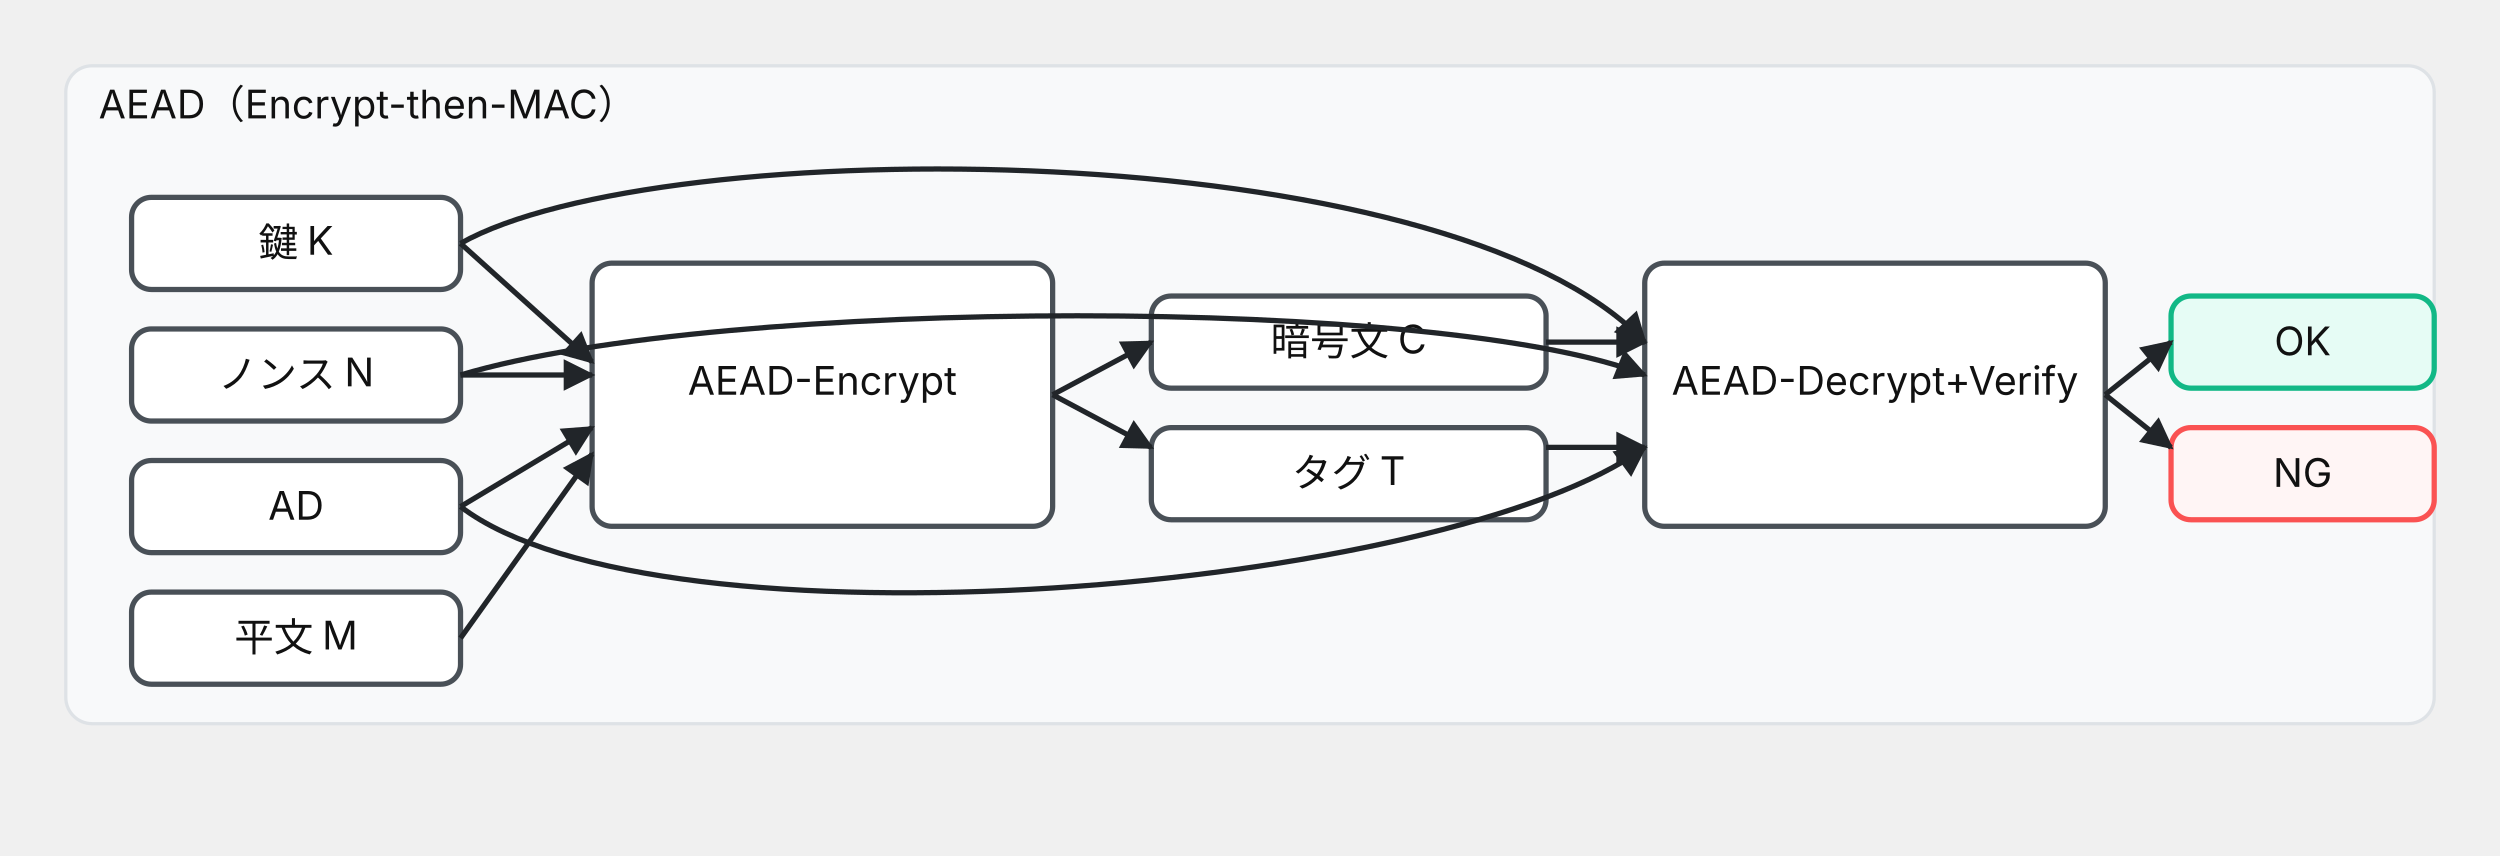
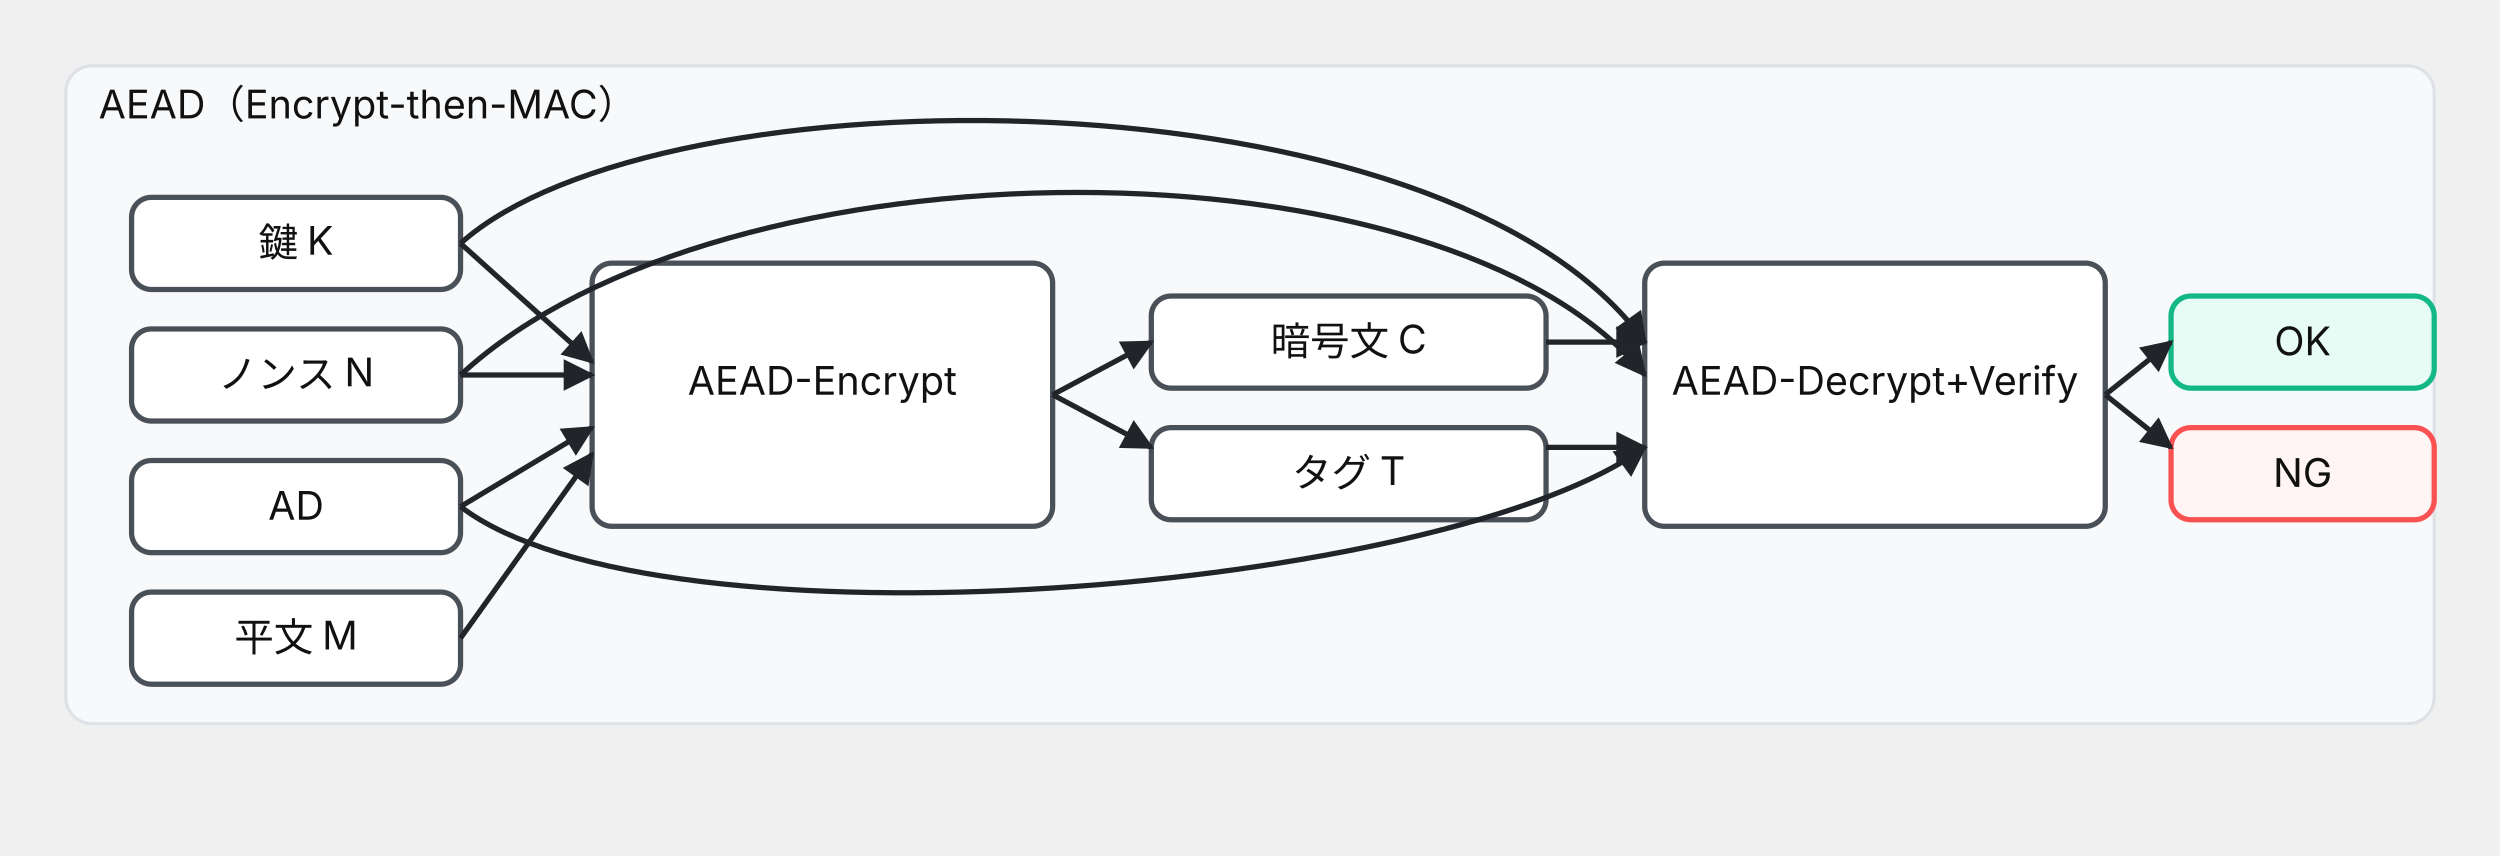
<svg xmlns="http://www.w3.org/2000/svg" viewBox="0 0 760 260" role="img" aria-labelledby="title desc">
  <defs>
    <style>
      .label { fill: #111; font-family: Inter, Helvetica, Arial, sans-serif; font-size: 12px; }
      .box { fill: #fff; stroke: #495057; stroke-width: 1.6; rx: 6px; }
      .panel { fill: #f8f9fa; stroke: #dee2e6; }
      .arrow { stroke: #212529; stroke-width: 1.6; marker-end: url(#m); fill: none; }
      .good { fill: #e6fcf5; stroke: #12b886; }
      .bad { fill: #fff5f5; stroke: #fa5252; }
    </style>
    <marker id="m" viewBox="0 0 10 10" refX="9" refY="5" markerWidth="6" markerHeight="6" orient="auto-start-reverse">
      <path d="M 0 0 L 10 5 L 0 10 z" fill="#212529" />
    </marker>
  </defs>
  <g transform="translate(20,20)">
    <rect class="panel" x="0" y="0" width="720" height="200" rx="8" />
    <text class="label" x="10" y="16">AEAD（Encrypt-then-MAC）</text>
    <rect class="box" x="20" y="40" width="100" height="28" />
    <text class="label" x="70" y="58" text-anchor="middle">鍵 K</text>
    <rect class="box" x="20" y="80" width="100" height="28" />
    <text class="label" x="70" y="98" text-anchor="middle">ノンス N</text>
    <rect class="box" x="20" y="120" width="100" height="28" />
    <text class="label" x="70" y="138" text-anchor="middle">AD</text>
    <rect class="box" x="20" y="160" width="100" height="28" />
    <text class="label" x="70" y="178" text-anchor="middle">平文 M</text>
    <rect class="box" x="160" y="60" width="140" height="80" />
    <text class="label" x="230" y="100" text-anchor="middle">AEAD-Encrypt</text>
    <path class="arrow" d="M 120 54 L 160 90" />
    <path class="arrow" d="M 120 94 L 160 94" />
    <path class="arrow" d="M 120 134 L 160 110" />
    <path class="arrow" d="M 120 174 L 160 118" />
    <rect class="box" x="330" y="70" width="120" height="28" />
    <text class="label" x="390" y="88" text-anchor="middle">暗号文 C</text>
    <rect class="box" x="330" y="110" width="120" height="28" />
    <text class="label" x="390" y="128" text-anchor="middle">タグ T</text>
    <path class="arrow" d="M 300 100 L 330 84" />
    <path class="arrow" d="M 300 100 L 330 116" />
    <rect class="box" x="480" y="60" width="140" height="80" />
    <text class="label" x="550" y="100" text-anchor="middle">AEAD-Decrypt+Verify</text>
    <path class="arrow" d="M 450 84 L 480 84" />
    <path class="arrow" d="M 450 116 L 480 116" />
-     <path class="arrow" d="M 120 54 C 180 20, 420 20, 480 84" />
-     <path class="arrow" d="M 120 94 C 200 70, 420 70, 480 94" />
+     <path class="arrow" d="M 120 54 C 180 0, 420 0, 480 84" />
+     <path class="arrow" d="M 120 94 C 200 20, 420 20, 480 94" />
    <path class="arrow" d="M 120 134 C 180 180, 420 160, 480 116" />
    <rect class="box good" x="640" y="70" width="80" height="28" />
    <text class="label" x="680" y="88" text-anchor="middle">OK</text>
    <rect class="box bad" x="640" y="110" width="80" height="28" />
    <text class="label" x="680" y="128" text-anchor="middle">NG</text>
    <path class="arrow" d="M 620 100 L 640 84" />
    <path class="arrow" d="M 620 100 L 640 116" />
  </g>
</svg>
